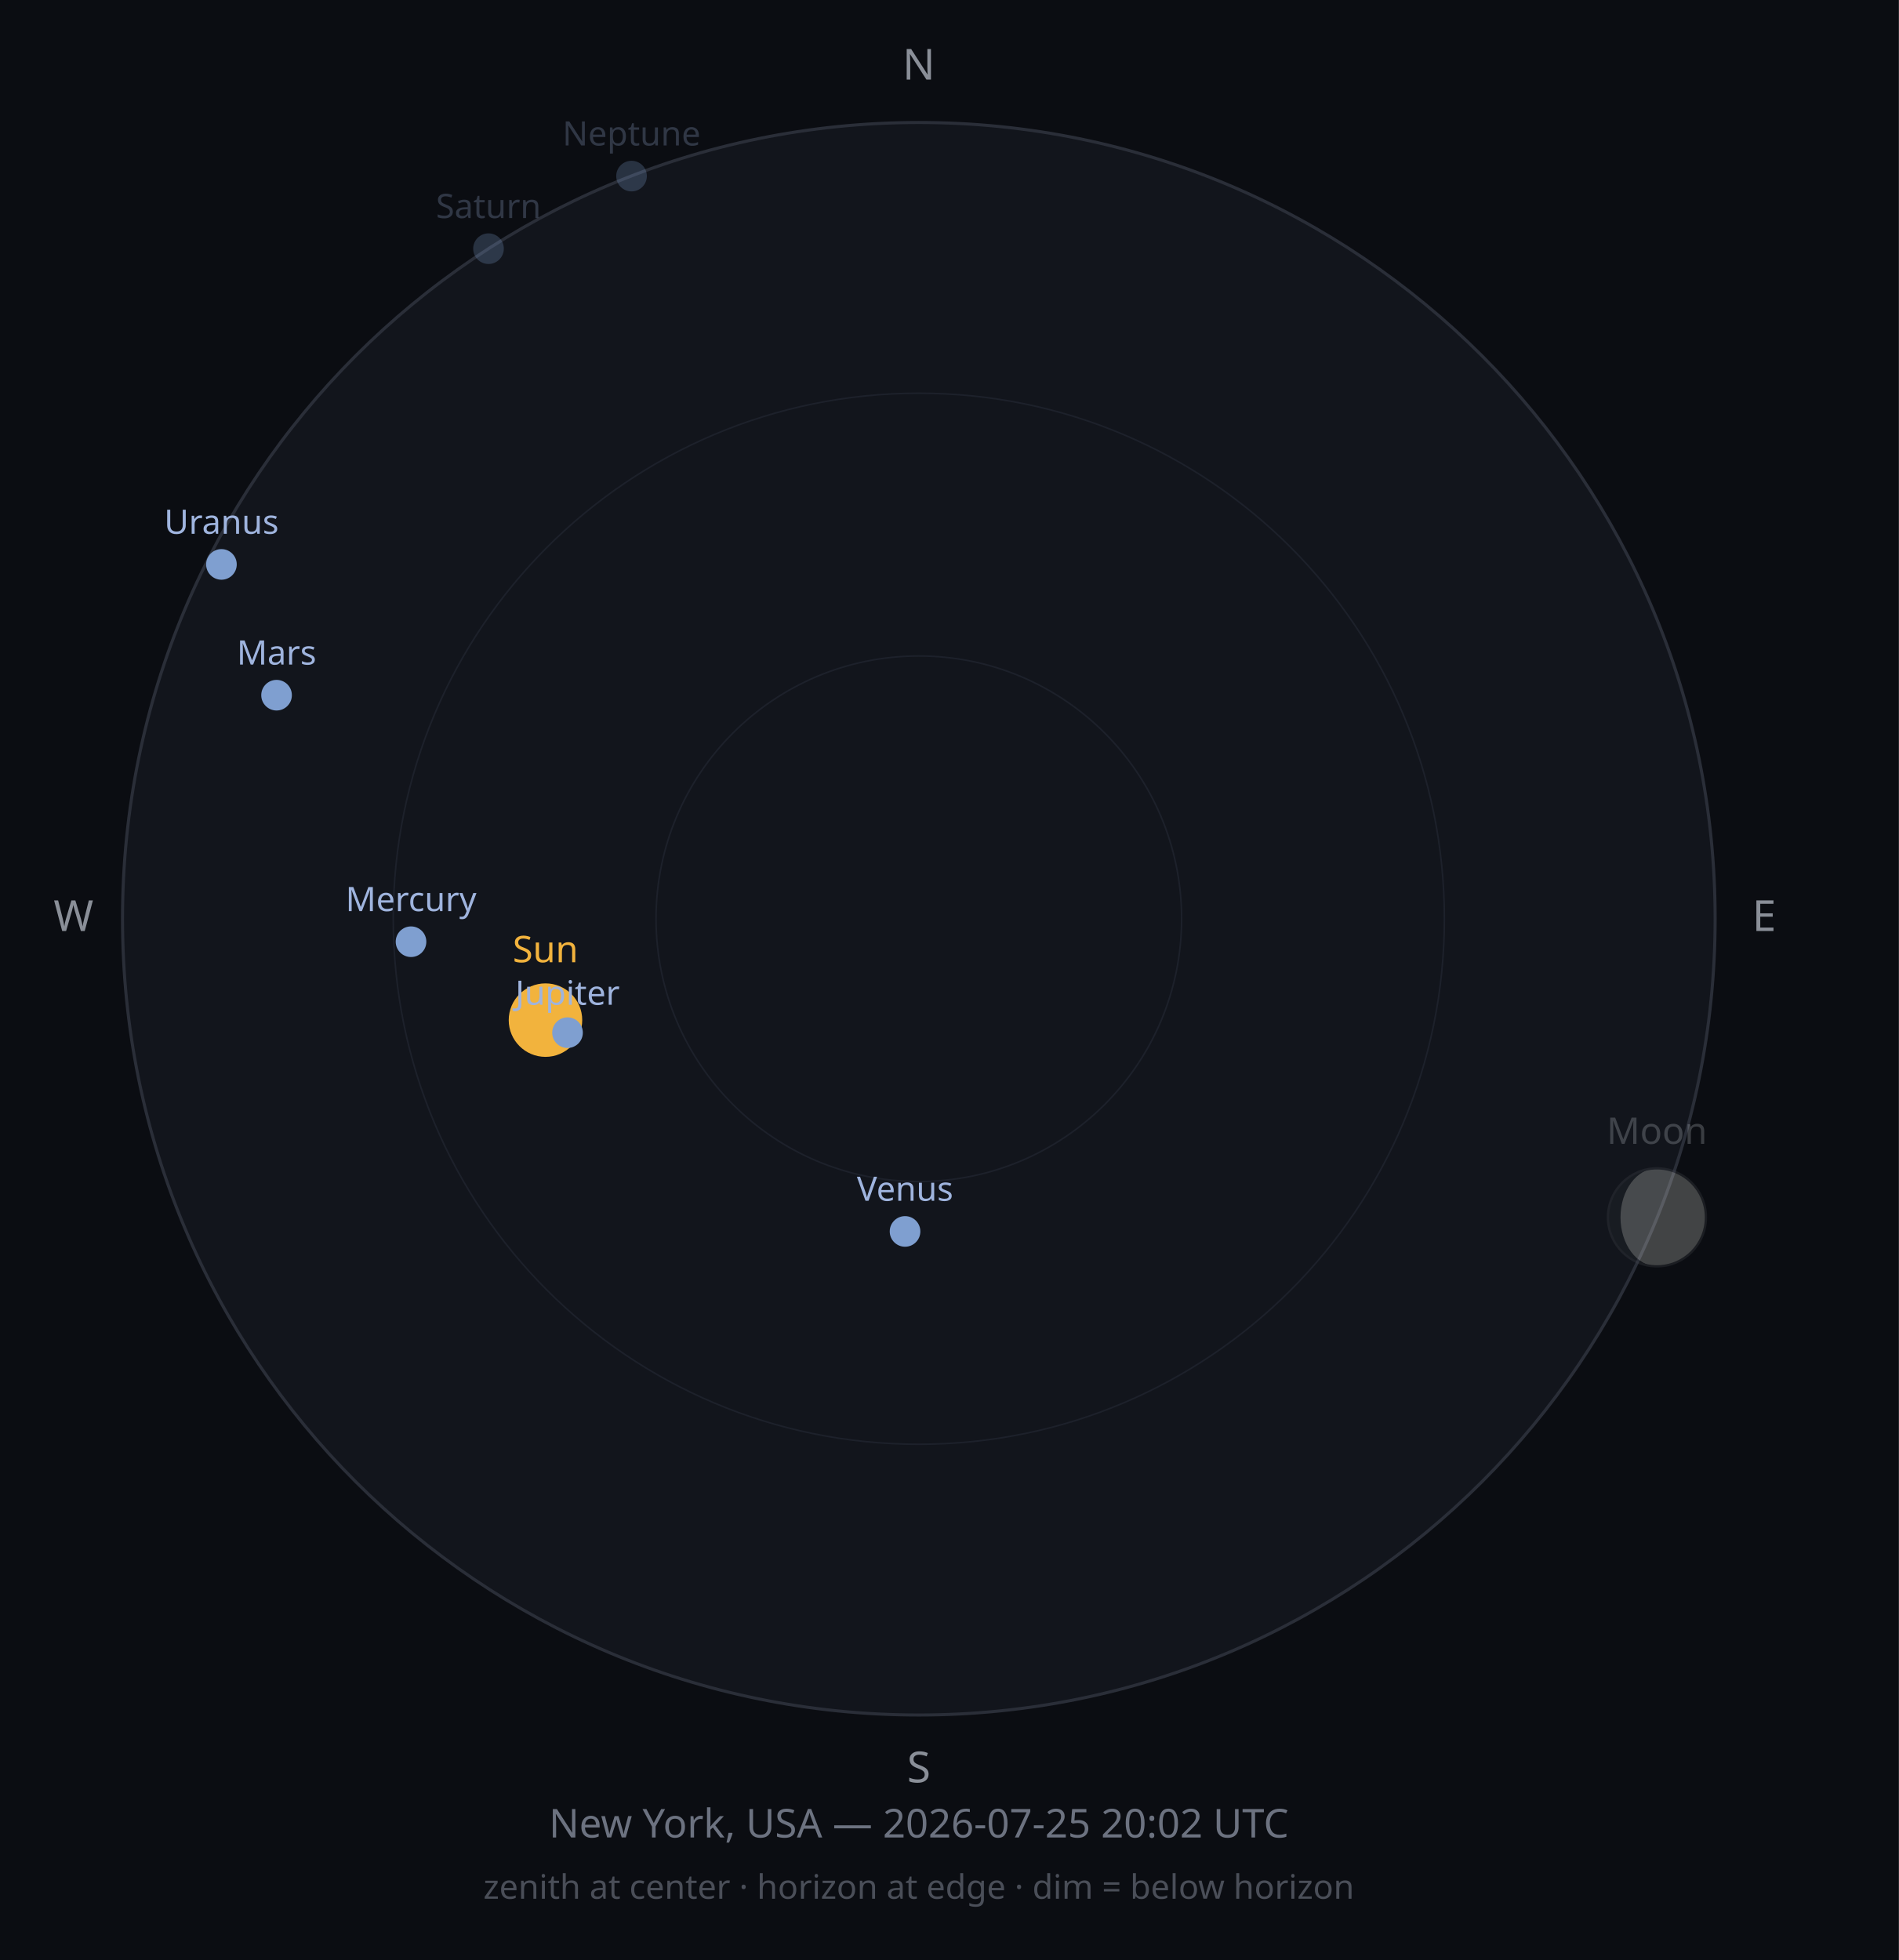
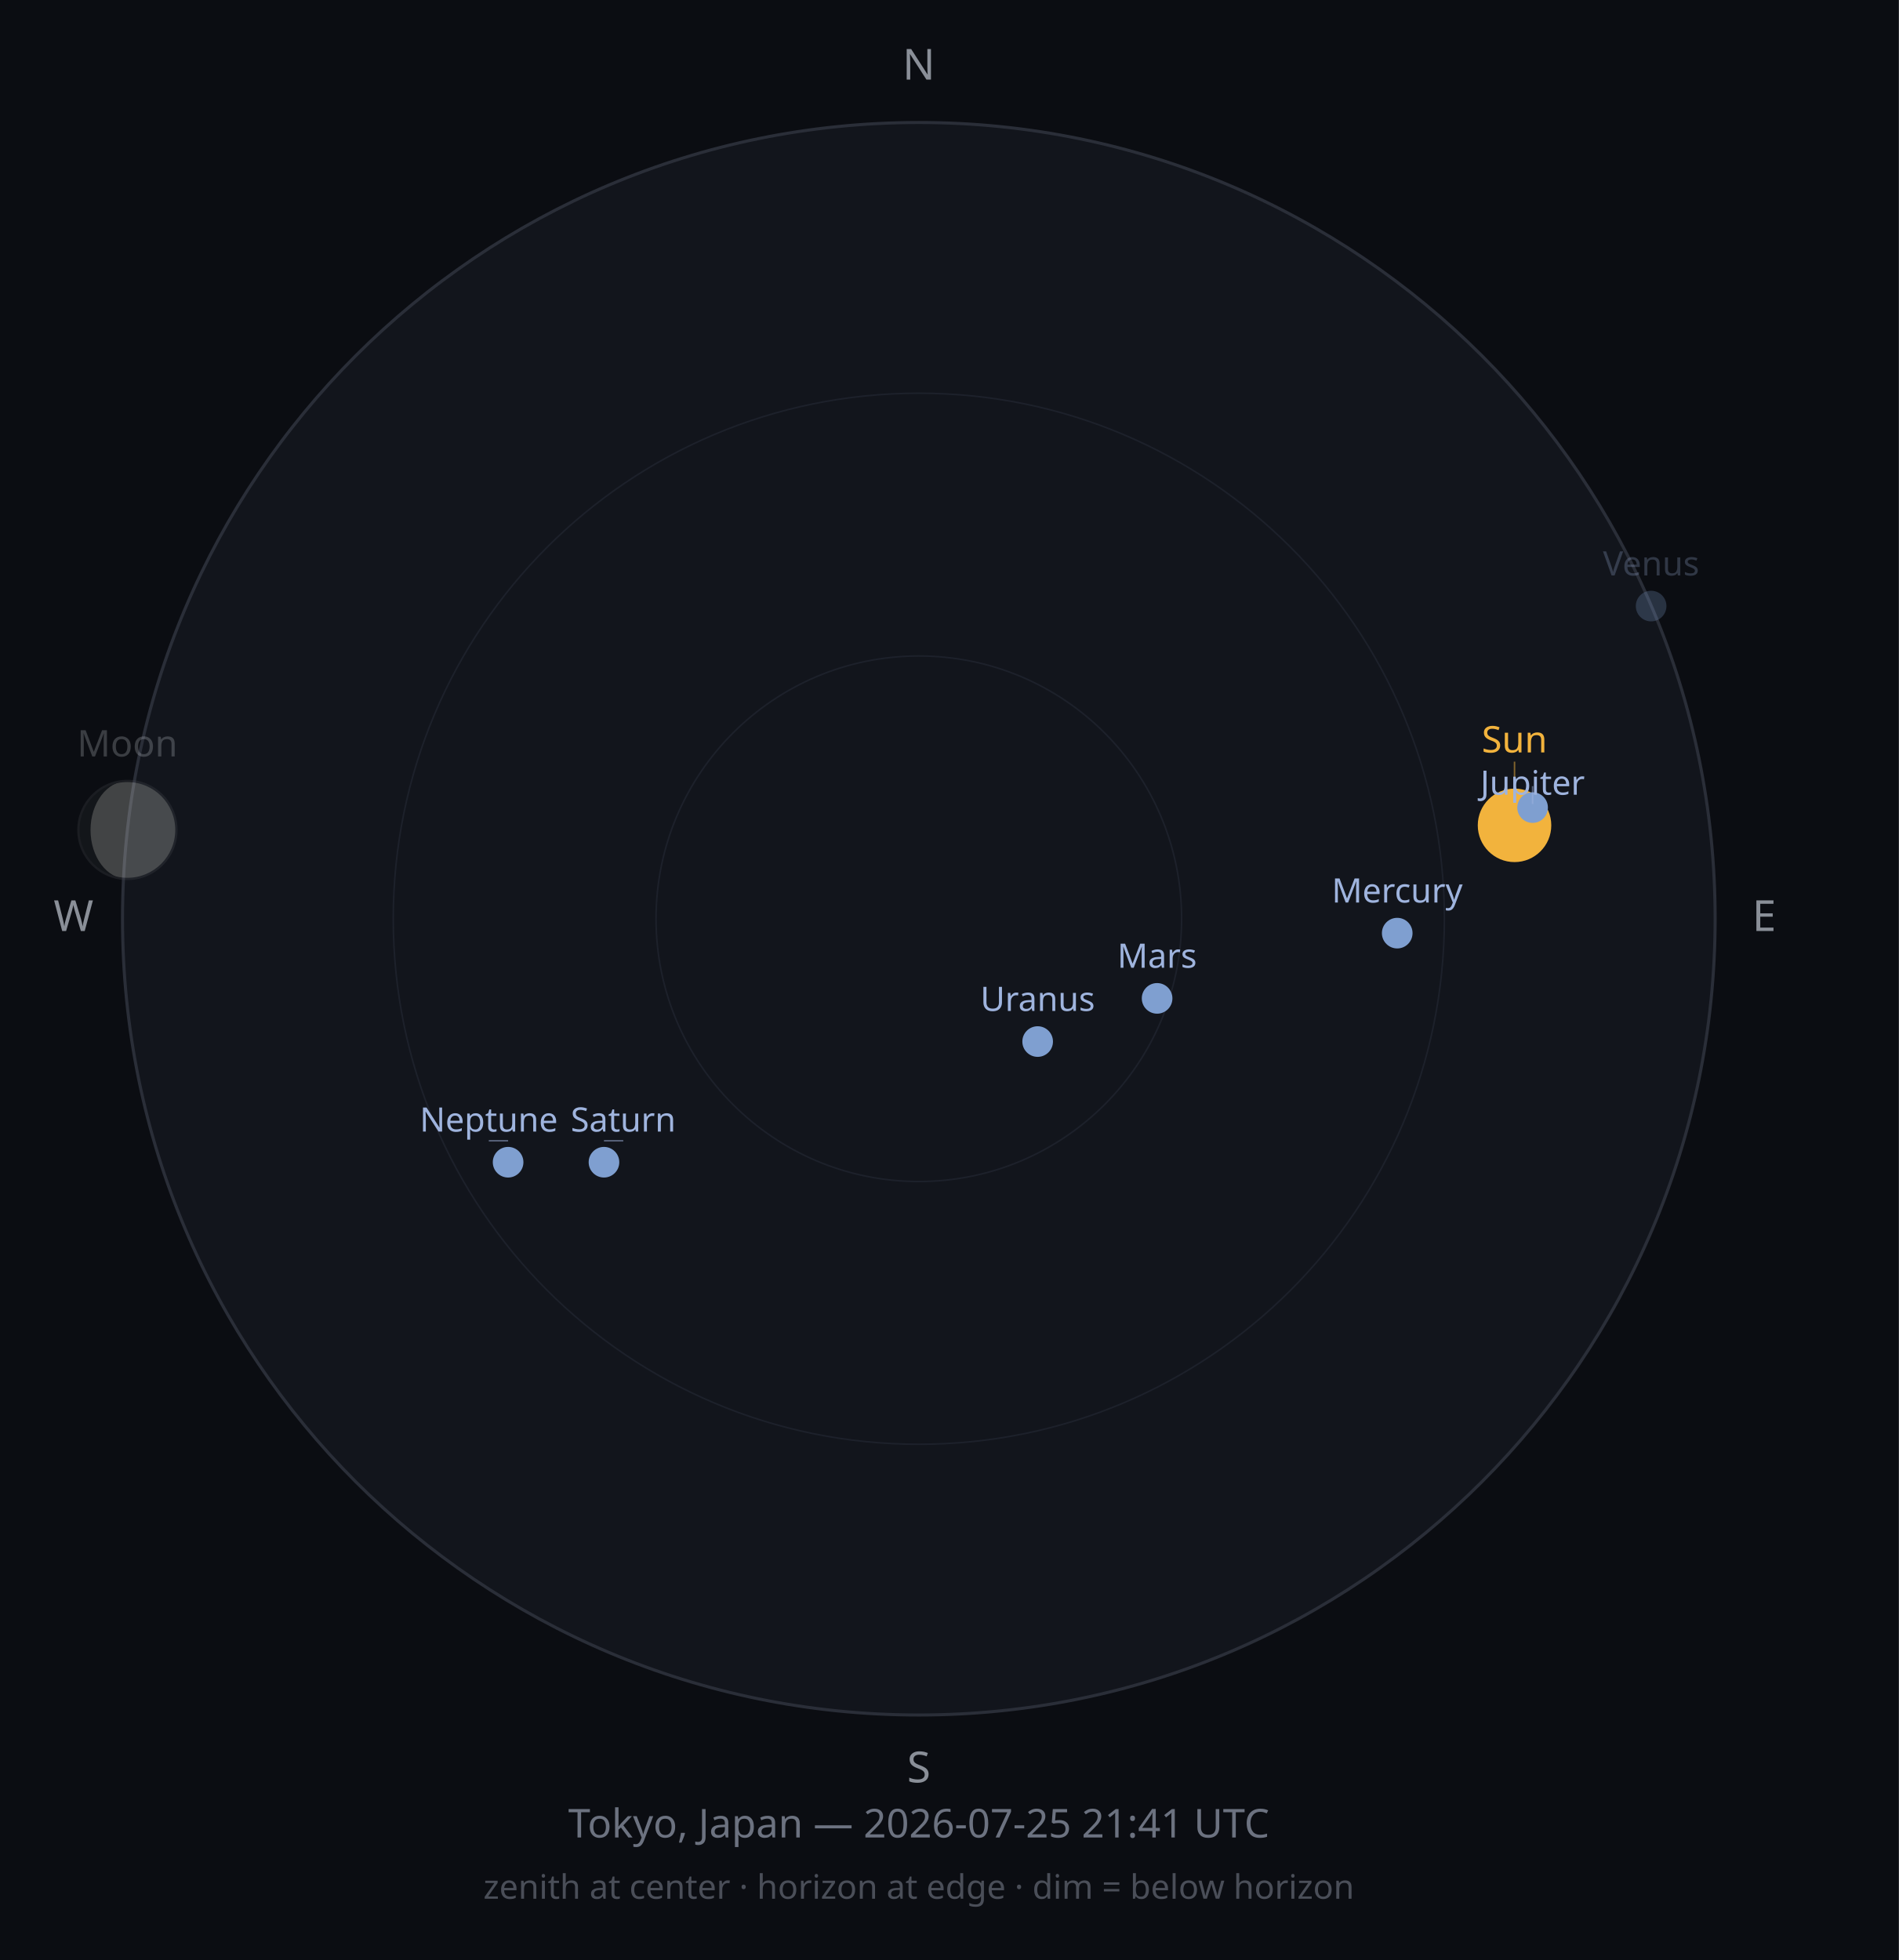
<svg xmlns="http://www.w3.org/2000/svg" width="620" height="640" viewBox="0 0 620 640">
  <rect width="620" height="640" fill="#0B0D12" />
  <circle cx="300" cy="300" r="260" fill="#12151C" stroke="#2A2E38" stroke-width="1" />
  <circle cx="300" cy="300" r="171.6" fill="none" stroke="#1D212B" stroke-width="0.5" />
  <circle cx="300" cy="300" r="85.8" fill="none" stroke="#1D212B" stroke-width="0.5" />
  <text x="300" y="26" font-size="14" fill="#8A8F98" text-anchor="middle" font-family="sans-serif">N</text>
  <text x="576" y="304" font-size="14" fill="#8A8F98" text-anchor="middle" font-family="sans-serif">E</text>
  <text x="300" y="582" font-size="14" fill="#8A8F98" text-anchor="middle" font-family="sans-serif">S</text>
  <text x="24" y="304" font-size="14" fill="#8A8F98" text-anchor="middle" font-family="sans-serif">W</text>
-   <circle cx="178.1" cy="333.1" r="12" fill="#F2B33D" opacity="1" />
-   <text x="178.1" y="314.2" font-size="12" fill="#F2B33D" opacity="1" text-anchor="middle" font-family="sans-serif">Sun</text>
+   <circle cx="494.5" cy="269.5" r="12" fill="#F2B33D" opacity="1" />
+   <line x1="494.5" y1="255.5" x2="494.5" y2="248.7" stroke="#F2B33D" stroke-width="0.5" opacity="0.50" />
+   <text x="494.5" y="245.7" font-size="12" fill="#F2B33D" opacity="1" text-anchor="middle" font-family="sans-serif">Sun</text>
  <g opacity="0.25">
-     <circle cx="541.0" cy="397.5" r="16" fill="#2B2E33" />
-     <path d="M541.032,381.486 A16,16 0 0,1 541.032,413.486 A11.93,16 0 0,1 541.032,381.486 Z" fill="#E8E6DE" />
-     <circle cx="541.0" cy="397.5" r="16" fill="none" stroke="#4A4D52" stroke-width="0.75" />
+     <circle cx="41.6" cy="271.0" r="16" fill="#2B2E33" />
+     <path d="M41.62,255.024 A16,16 0 0,1 41.62,287.024 A12.067,16 0 0,1 41.62,255.024 Z" fill="#E8E6DE" />
+     <circle cx="41.6" cy="271.0" r="16" fill="none" stroke="#4A4D52" stroke-width="0.75" />
  </g>
-   <text x="541.0" y="373.5" font-size="12" fill="#C9CDD3" opacity="0.25" text-anchor="middle" font-family="sans-serif">Moon</text>
-   <circle cx="134.2" cy="307.5" r="5" fill="#7F9FD0" opacity="1" />
-   <text x="134.2" y="297.5" font-size="11" fill="#9FB4DE" opacity="1" text-anchor="middle" font-family="sans-serif">Mercury</text>
-   <circle cx="295.5" cy="402.1" r="5" fill="#7F9FD0" opacity="1" />
-   <text x="295.5" y="392.1" font-size="11" fill="#9FB4DE" opacity="1" text-anchor="middle" font-family="sans-serif">Venus</text>
-   <circle cx="90.3" cy="227.0" r="5" fill="#7F9FD0" opacity="1" />
-   <text x="90.3" y="217.0" font-size="11" fill="#9FB4DE" opacity="1" text-anchor="middle" font-family="sans-serif">Mars</text>
-   <circle cx="185.3" cy="337.2" r="5" fill="#7F9FD0" opacity="1" />
-   <text x="185.3" y="328.1" font-size="11" fill="#9FB4DE" opacity="1" text-anchor="middle" font-family="sans-serif">Jupiter</text>
-   <circle cx="159.5" cy="81.2" r="5" fill="#7F9FD0" opacity="0.25" />
-   <text x="159.5" y="71.2" font-size="11" fill="#9FB4DE" opacity="0.25" text-anchor="middle" font-family="sans-serif">Saturn</text>
-   <circle cx="72.3" cy="184.3" r="5" fill="#7F9FD0" opacity="1" />
-   <text x="72.3" y="174.3" font-size="11" fill="#9FB4DE" opacity="1" text-anchor="middle" font-family="sans-serif">Uranus</text>
-   <circle cx="206.2" cy="57.5" r="5" fill="#7F9FD0" opacity="0.25" />
-   <text x="206.2" y="47.5" font-size="11" fill="#9FB4DE" opacity="0.25" text-anchor="middle" font-family="sans-serif">Neptune</text>
-   <text x="300" y="600" font-size="13" fill="#6C7280" text-anchor="middle" font-family="sans-serif">New York, USA — 2026-07-25 20:02 UTC</text>
+   <text x="41.6" y="247.0" font-size="12" fill="#C9CDD3" opacity="0.25" text-anchor="middle" font-family="sans-serif">Moon</text>
+   <circle cx="456.2" cy="304.7" r="5" fill="#7F9FD0" opacity="1" />
+   <text x="456.2" y="294.7" font-size="11" fill="#9FB4DE" opacity="1" text-anchor="middle" font-family="sans-serif">Mercury</text>
+   <circle cx="539.1" cy="197.9" r="5" fill="#7F9FD0" opacity="0.25" />
+   <text x="539.1" y="187.9" font-size="11" fill="#9FB4DE" opacity="0.25" text-anchor="middle" font-family="sans-serif">Venus</text>
+   <circle cx="377.8" cy="326.0" r="5" fill="#7F9FD0" opacity="1" />
+   <text x="377.8" y="316.0" font-size="11" fill="#9FB4DE" opacity="1" text-anchor="middle" font-family="sans-serif">Mars</text>
+   <circle cx="500.4" cy="263.7" r="5" fill="#7F9FD0" opacity="1" />
+   <line x1="500.4" y1="256.7" x2="500.4" y2="262.5" stroke="#9FB4DE" stroke-width="0.5" opacity="0.50" />
+   <text x="500.4" y="259.5" font-size="11" fill="#9FB4DE" opacity="1" text-anchor="middle" font-family="sans-serif">Jupiter</text>
+   <circle cx="197.2" cy="379.5" r="5" fill="#7F9FD0" opacity="1" />
+   <line x1="197.2" y1="372.5" x2="203.5" y2="372.5" stroke="#9FB4DE" stroke-width="0.5" opacity="0.50" />
+   <text x="203.5" y="369.5" font-size="11" fill="#9FB4DE" opacity="1" text-anchor="middle" font-family="sans-serif">Saturn</text>
+   <circle cx="338.8" cy="340.1" r="5" fill="#7F9FD0" opacity="1" />
+   <text x="338.8" y="330.1" font-size="11" fill="#9FB4DE" opacity="1" text-anchor="middle" font-family="sans-serif">Uranus</text>
+   <circle cx="165.9" cy="379.5" r="5" fill="#7F9FD0" opacity="1" />
+   <line x1="165.9" y1="372.5" x2="159.6" y2="372.5" stroke="#9FB4DE" stroke-width="0.5" opacity="0.50" />
+   <text x="159.6" y="369.5" font-size="11" fill="#9FB4DE" opacity="1" text-anchor="middle" font-family="sans-serif">Neptune</text>
+   <text x="300" y="600" font-size="13" fill="#6C7280" text-anchor="middle" font-family="sans-serif">Tokyo, Japan — 2026-07-25 21:41 UTC</text>
  <text x="300" y="620" font-size="11" fill="#4A4E58" text-anchor="middle" font-family="sans-serif">zenith at center · horizon at edge · dim = below horizon</text>
</svg>
